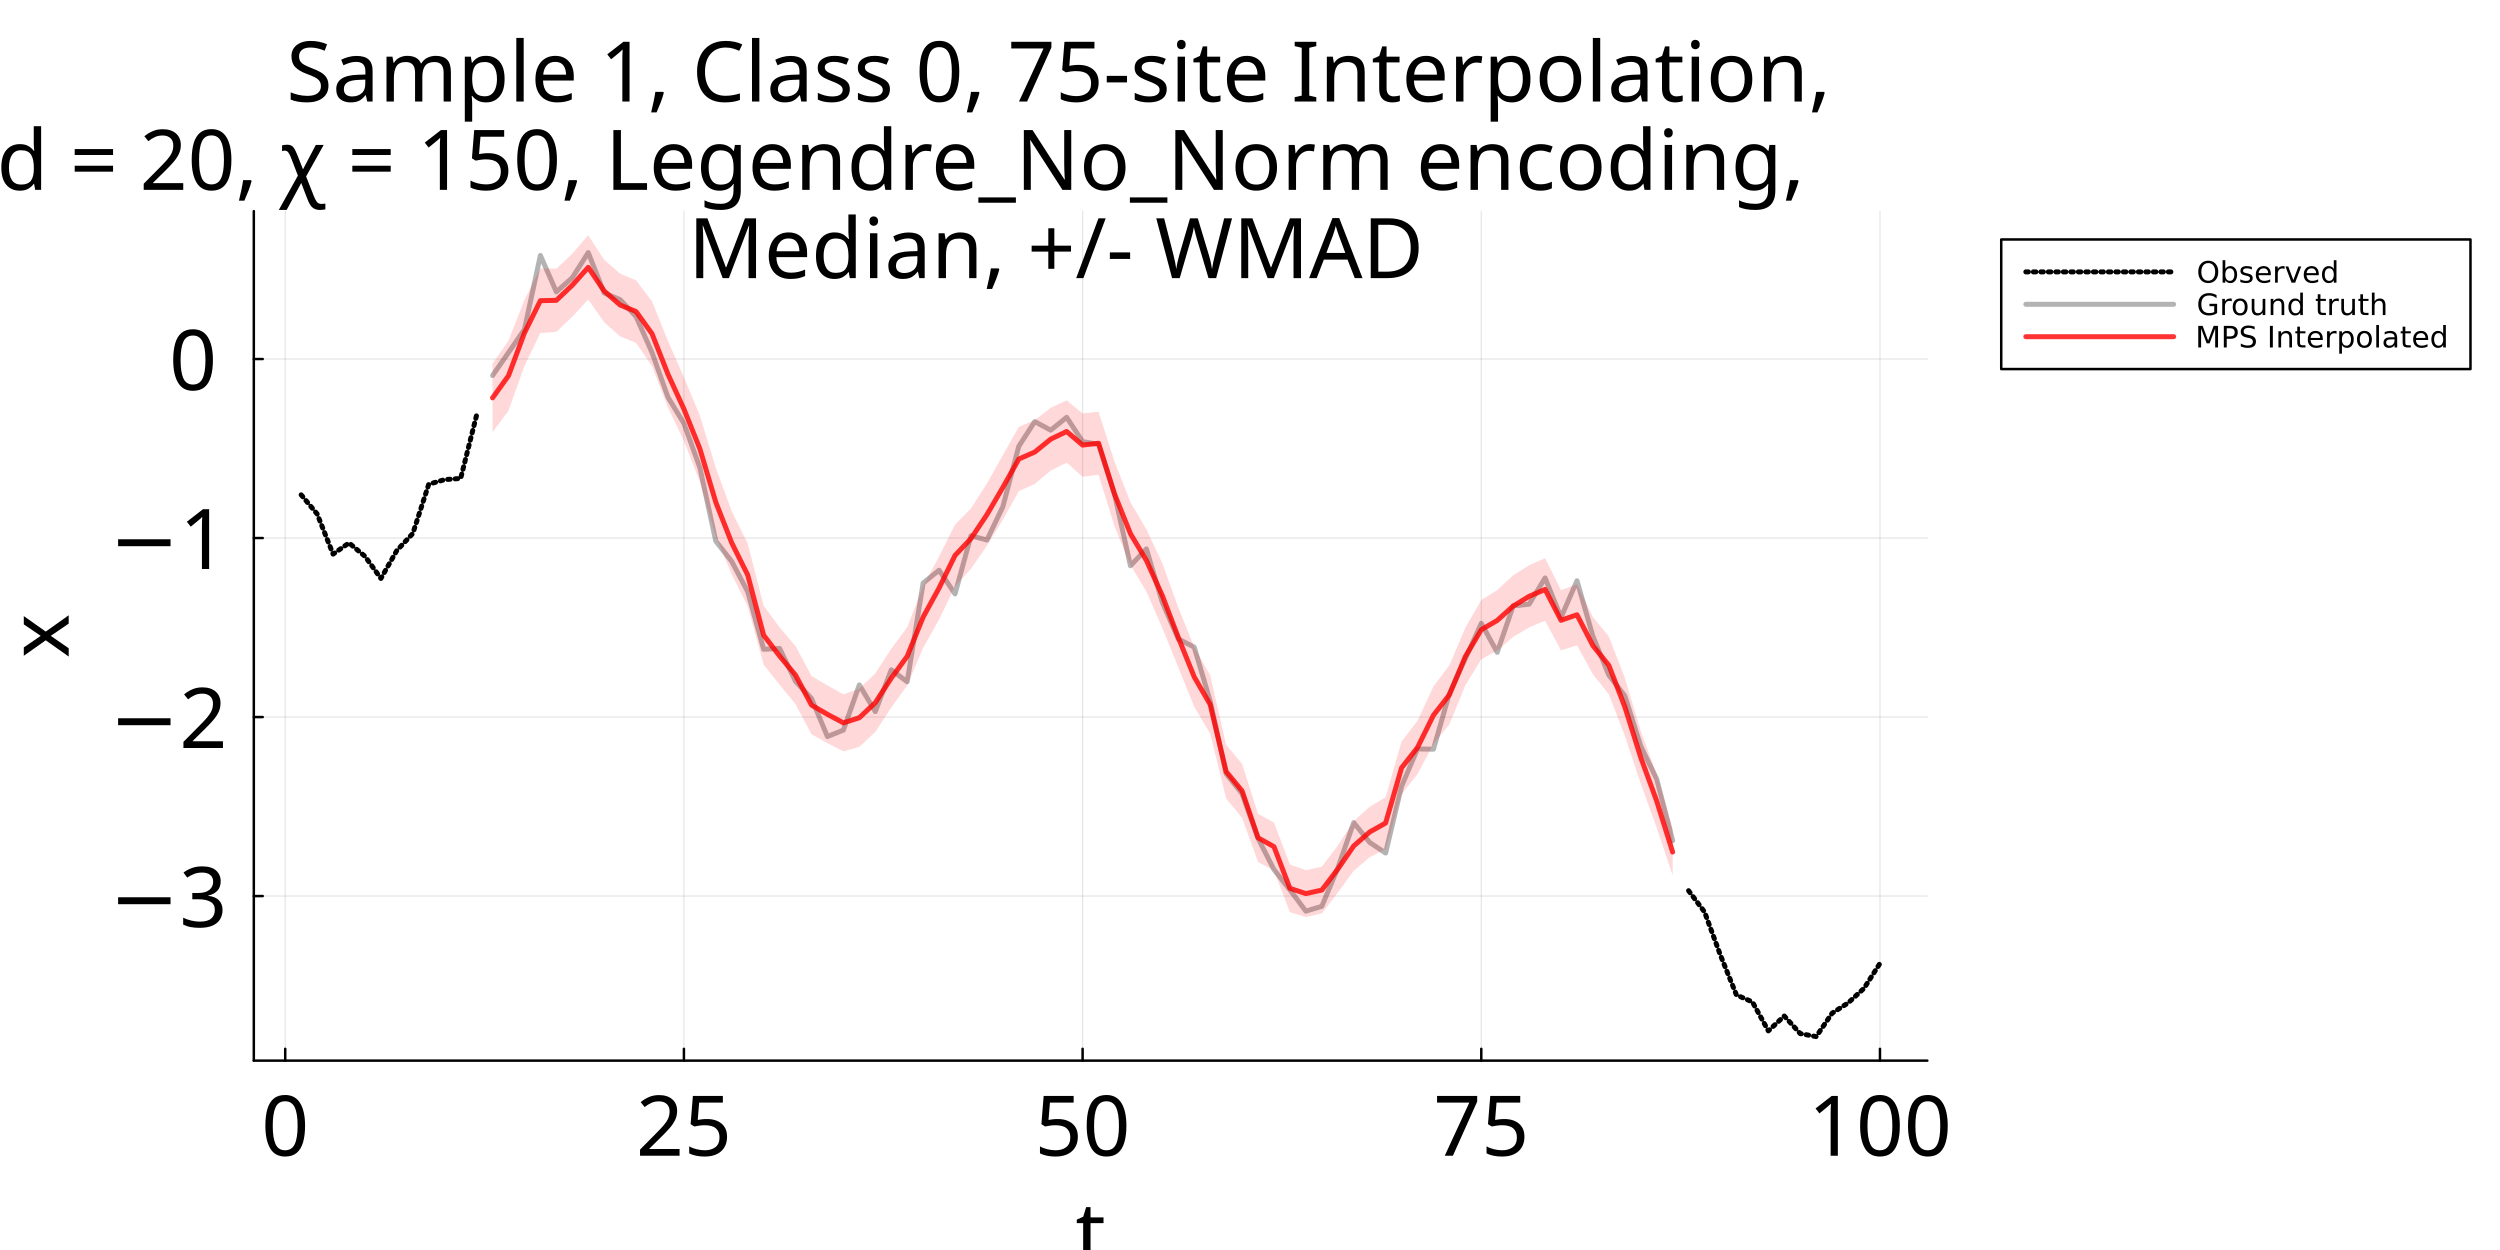
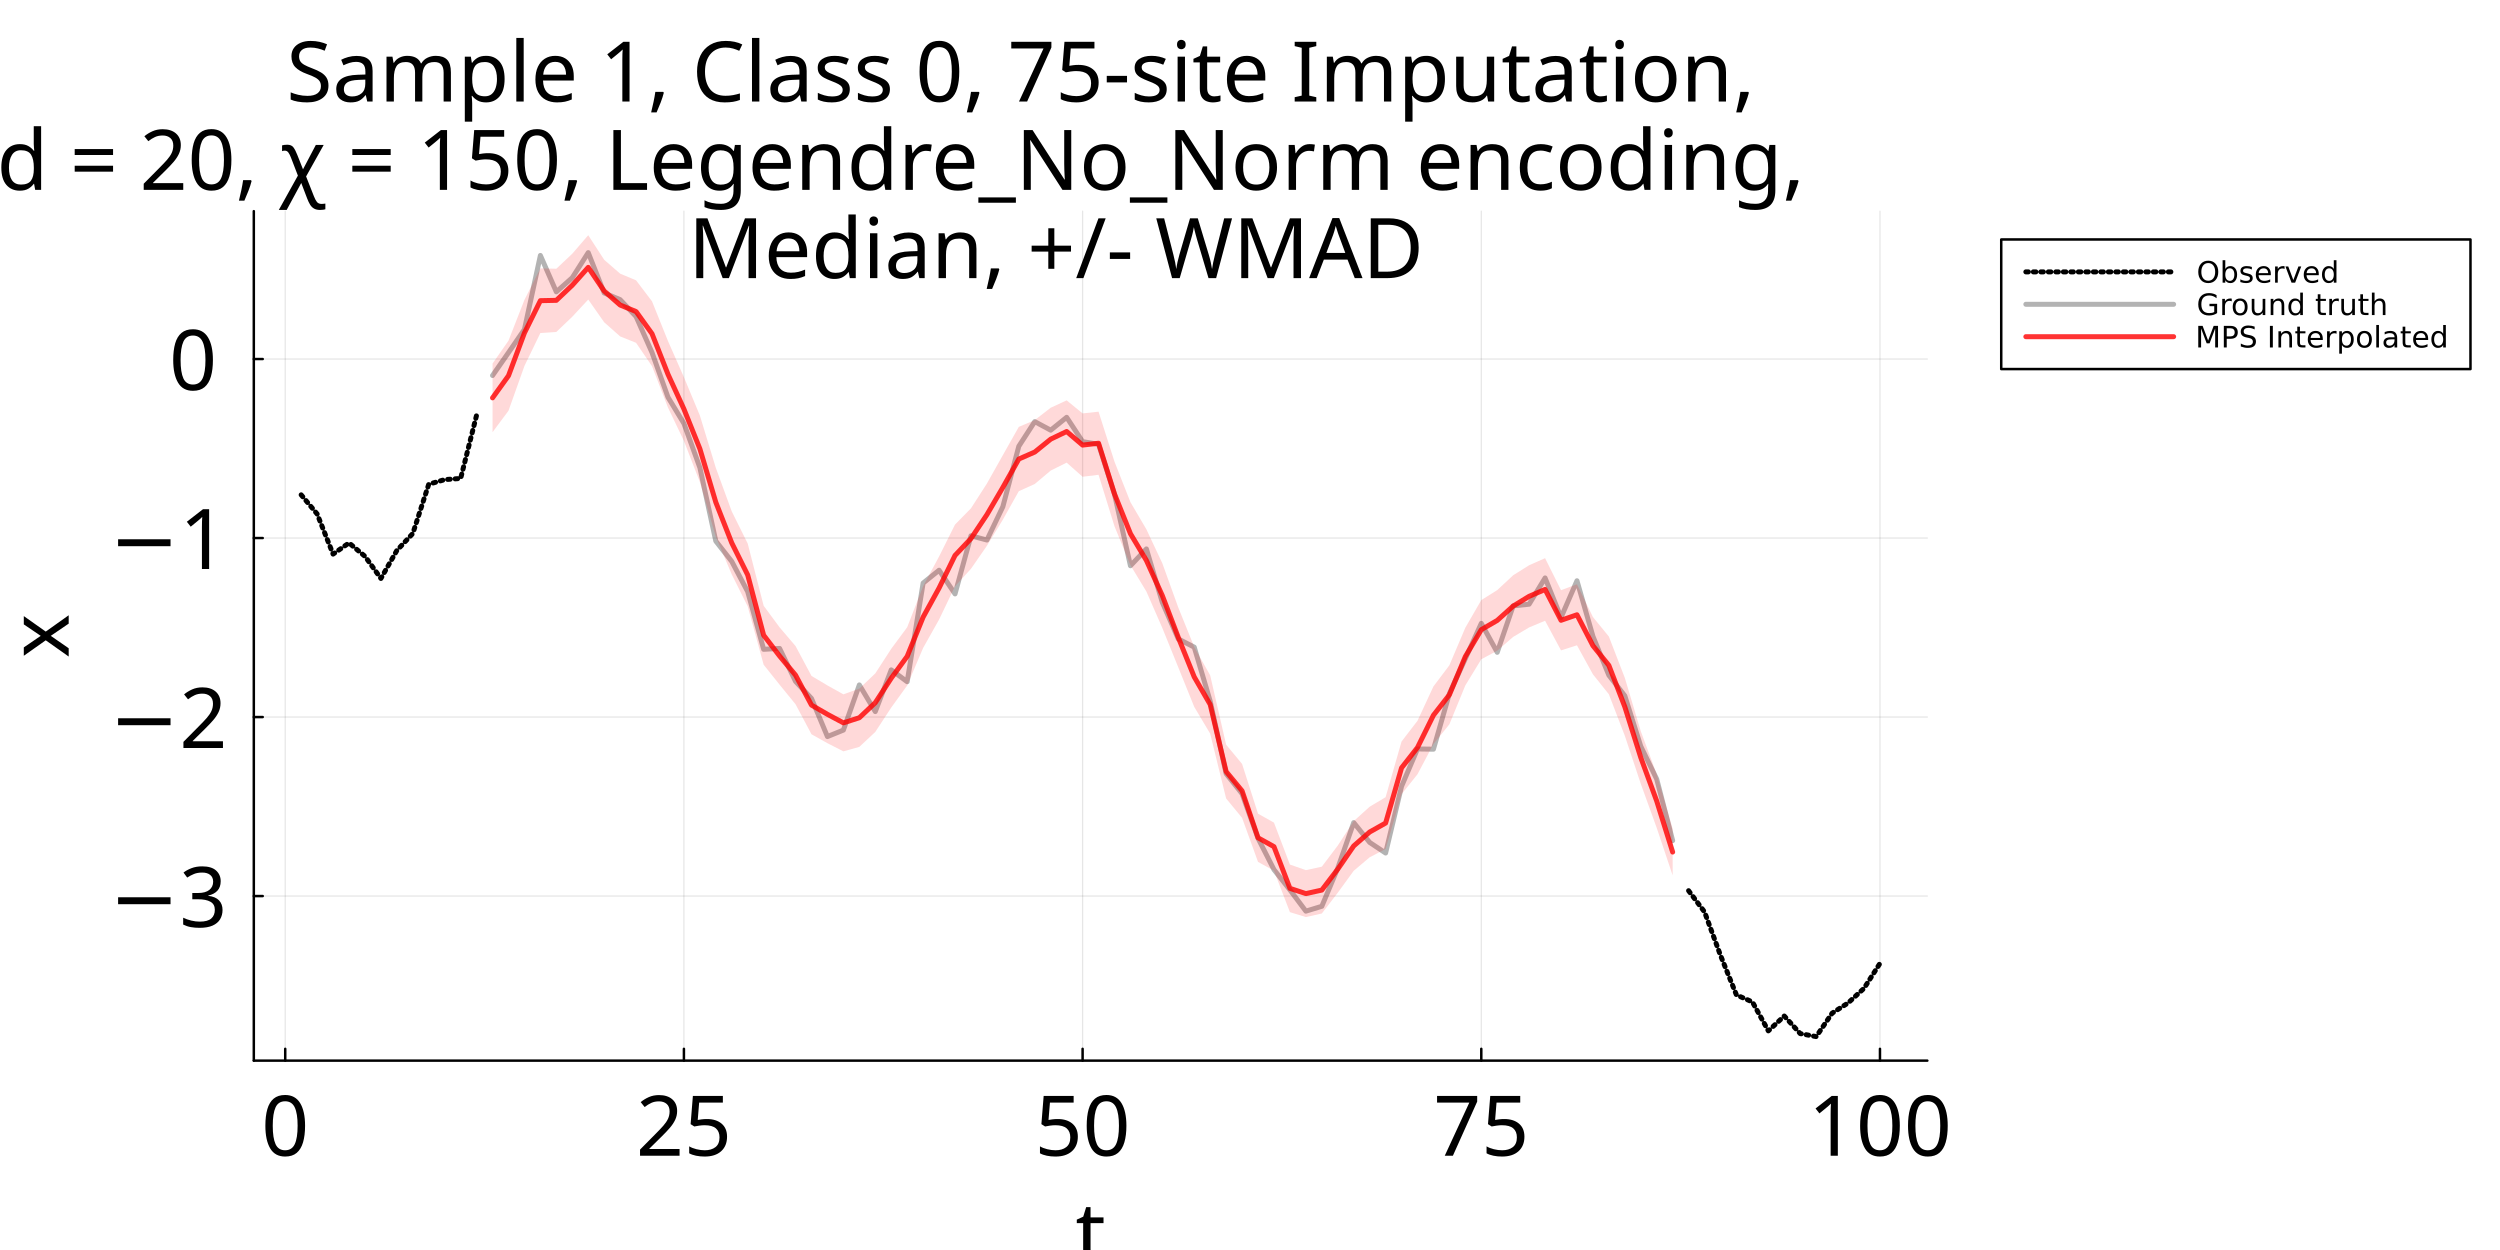
<svg xmlns="http://www.w3.org/2000/svg" width="1000" height="500" viewBox="0 0 4000 2000">
  <defs>
    <clipPath id="clip590">
      <rect x="0" y="0" width="4000" height="2000" />
    </clipPath>
  </defs>
  <path clip-path="url(#clip590)" d="M0 2000 L4000 2000 L4000 0 L0 0  Z" fill="#ffffff" fill-rule="evenodd" fill-opacity="1" />
  <defs>
    <clipPath id="clip591">
      <rect x="800" y="0" width="2801" height="2000" />
    </clipPath>
  </defs>
  <path clip-path="url(#clip590)" d="M406.098 1697.02 L3083.74 1697.02 L3083.74 337.863 L406.098 337.863  Z" fill="#ffffff" fill-rule="evenodd" fill-opacity="1" />
  <defs>
    <clipPath id="clip592">
      <rect x="406" y="337" width="2679" height="1360" />
    </clipPath>
  </defs>
  <polyline clip-path="url(#clip592)" style="stroke:#000000; stroke-linecap:round; stroke-linejoin:round; stroke-width:2; stroke-opacity:0.1; fill:none" points="456.364,1697.02 456.364,337.863 " />
  <polyline clip-path="url(#clip592)" style="stroke:#000000; stroke-linecap:round; stroke-linejoin:round; stroke-width:2; stroke-opacity:0.1; fill:none" points="1094.26,1697.02 1094.26,337.863 " />
  <polyline clip-path="url(#clip592)" style="stroke:#000000; stroke-linecap:round; stroke-linejoin:round; stroke-width:2; stroke-opacity:0.1; fill:none" points="1732.16,1697.02 1732.16,337.863 " />
  <polyline clip-path="url(#clip592)" style="stroke:#000000; stroke-linecap:round; stroke-linejoin:round; stroke-width:2; stroke-opacity:0.1; fill:none" points="2370.06,1697.02 2370.06,337.863 " />
  <polyline clip-path="url(#clip592)" style="stroke:#000000; stroke-linecap:round; stroke-linejoin:round; stroke-width:2; stroke-opacity:0.1; fill:none" points="3007.95,1697.02 3007.95,337.863 " />
  <polyline clip-path="url(#clip592)" style="stroke:#000000; stroke-linecap:round; stroke-linejoin:round; stroke-width:2; stroke-opacity:0.1; fill:none" points="406.098,1433.69 3083.74,1433.69 " />
  <polyline clip-path="url(#clip592)" style="stroke:#000000; stroke-linecap:round; stroke-linejoin:round; stroke-width:2; stroke-opacity:0.1; fill:none" points="406.098,1147.28 3083.74,1147.28 " />
  <polyline clip-path="url(#clip592)" style="stroke:#000000; stroke-linecap:round; stroke-linejoin:round; stroke-width:2; stroke-opacity:0.1; fill:none" points="406.098,860.872 3083.74,860.872 " />
  <polyline clip-path="url(#clip592)" style="stroke:#000000; stroke-linecap:round; stroke-linejoin:round; stroke-width:2; stroke-opacity:0.1; fill:none" points="406.098,574.464 3083.74,574.464 " />
  <polyline clip-path="url(#clip590)" style="stroke:#000000; stroke-linecap:round; stroke-linejoin:round; stroke-width:4; stroke-opacity:1; fill:none" points="406.098,1697.02 3083.74,1697.02 " />
  <polyline clip-path="url(#clip590)" style="stroke:#000000; stroke-linecap:round; stroke-linejoin:round; stroke-width:4; stroke-opacity:1; fill:none" points="456.364,1697.02 456.364,1678.12 " />
  <polyline clip-path="url(#clip590)" style="stroke:#000000; stroke-linecap:round; stroke-linejoin:round; stroke-width:4; stroke-opacity:1; fill:none" points="1094.26,1697.02 1094.26,1678.12 " />
  <polyline clip-path="url(#clip590)" style="stroke:#000000; stroke-linecap:round; stroke-linejoin:round; stroke-width:4; stroke-opacity:1; fill:none" points="1732.16,1697.02 1732.16,1678.12 " />
  <polyline clip-path="url(#clip590)" style="stroke:#000000; stroke-linecap:round; stroke-linejoin:round; stroke-width:4; stroke-opacity:1; fill:none" points="2370.06,1697.02 2370.06,1678.12 " />
  <polyline clip-path="url(#clip590)" style="stroke:#000000; stroke-linecap:round; stroke-linejoin:round; stroke-width:4; stroke-opacity:1; fill:none" points="3007.95,1697.02 3007.95,1678.12 " />
  <g clip-path="url(#clip590)">
    <text style="fill:#000000; fill-opacity:1; font-family:Century Gothic,CenturyGothic,AppleGothic,sans-serif; font-size:134px; text-anchor:middle;" transform="rotate(0, 456.364, 1849.14)" x="456.364" y="1849.14">0</text>
  </g>
  <g clip-path="url(#clip590)">
    <text style="fill:#000000; fill-opacity:1; font-family:Century Gothic,CenturyGothic,AppleGothic,sans-serif; font-size:134px; text-anchor:middle;" transform="rotate(0, 1094.26, 1849.14)" x="1094.26" y="1849.14">25</text>
  </g>
  <g clip-path="url(#clip590)">
    <text style="fill:#000000; fill-opacity:1; font-family:Century Gothic,CenturyGothic,AppleGothic,sans-serif; font-size:134px; text-anchor:middle;" transform="rotate(0, 1732.16, 1849.14)" x="1732.16" y="1849.14">50</text>
  </g>
  <g clip-path="url(#clip590)">
    <text style="fill:#000000; fill-opacity:1; font-family:Century Gothic,CenturyGothic,AppleGothic,sans-serif; font-size:134px; text-anchor:middle;" transform="rotate(0, 2370.06, 1849.14)" x="2370.06" y="1849.14">75</text>
  </g>
  <g clip-path="url(#clip590)">
    <text style="fill:#000000; fill-opacity:1; font-family:Century Gothic,CenturyGothic,AppleGothic,sans-serif; font-size:134px; text-anchor:middle;" transform="rotate(0, 3007.95, 1849.14)" x="3007.95" y="1849.14">100</text>
  </g>
  <g clip-path="url(#clip590)">
    <text style="fill:#000000; fill-opacity:1; font-family:Century Gothic,CenturyGothic,AppleGothic,sans-serif; font-size:134px; text-anchor:middle;" transform="rotate(0, 1744.92, 2019.72)" x="1744.92" y="2019.72">t</text>
  </g>
  <polyline clip-path="url(#clip590)" style="stroke:#000000; stroke-linecap:round; stroke-linejoin:round; stroke-width:4; stroke-opacity:1; fill:none" points="406.098,1697.02 406.098,337.863 " />
  <polyline clip-path="url(#clip590)" style="stroke:#000000; stroke-linecap:round; stroke-linejoin:round; stroke-width:4; stroke-opacity:1; fill:none" points="406.098,1433.69 420.365,1433.69 " />
  <polyline clip-path="url(#clip590)" style="stroke:#000000; stroke-linecap:round; stroke-linejoin:round; stroke-width:4; stroke-opacity:1; fill:none" points="406.098,1147.28 420.365,1147.28 " />
  <polyline clip-path="url(#clip590)" style="stroke:#000000; stroke-linecap:round; stroke-linejoin:round; stroke-width:4; stroke-opacity:1; fill:none" points="406.098,860.872 420.365,860.872 " />
  <polyline clip-path="url(#clip590)" style="stroke:#000000; stroke-linecap:round; stroke-linejoin:round; stroke-width:4; stroke-opacity:1; fill:none" points="406.098,574.464 420.365,574.464 " />
  <g clip-path="url(#clip590)">
    <text style="fill:#000000; fill-opacity:1; font-family:Century Gothic,CenturyGothic,AppleGothic,sans-serif; font-size:134px; text-anchor:middle;" transform="rotate(0, 269.228, 1483.19)" x="269.228" y="1483.19">−3</text>
  </g>
  <g clip-path="url(#clip590)">
    <text style="fill:#000000; fill-opacity:1; font-family:Century Gothic,CenturyGothic,AppleGothic,sans-serif; font-size:134px; text-anchor:middle;" transform="rotate(0, 269.228, 1196.78)" x="269.228" y="1196.78">−2</text>
  </g>
  <g clip-path="url(#clip590)">
    <text style="fill:#000000; fill-opacity:1; font-family:Century Gothic,CenturyGothic,AppleGothic,sans-serif; font-size:134px; text-anchor:middle;" transform="rotate(0, 269.228, 910.372)" x="269.228" y="910.372">−1</text>
  </g>
  <g clip-path="url(#clip590)">
    <text style="fill:#000000; fill-opacity:1; font-family:Century Gothic,CenturyGothic,AppleGothic,sans-serif; font-size:134px; text-anchor:middle;" transform="rotate(0, 308.905, 623.964)" x="308.905" y="623.964">0</text>
  </g>
  <g clip-path="url(#clip590)">
    <text style="fill:#000000; fill-opacity:1; font-family:Century Gothic,CenturyGothic,AppleGothic,sans-serif; font-size:134px; text-anchor:middle;" transform="rotate(-90, 109.906, 1017.44)" x="109.906" y="1017.44">x</text>
  </g>
  <g clip-path="url(#clip590)">
-     <text style="fill:#000000; fill-opacity:1; font-family:Century Gothic,CenturyGothic,AppleGothic,sans-serif; font-size:134px; text-anchor:start;" transform="rotate(0, 458.272, 162.502)" x="458.272" y="162.502">Sample 1, Class 0, 75-site Interpolation, </text>
+     <text style="fill:#000000; fill-opacity:1; font-family:Century Gothic,CenturyGothic,AppleGothic,sans-serif; font-size:134px; text-anchor:start;" transform="rotate(0, 458.272, 162.502)" x="458.272" y="162.502">Sample 1, Class 0, 75-site Imputation, </text>
  </g>
  <g clip-path="url(#clip590)">
    <text style="fill:#000000; fill-opacity:1; font-family:Century Gothic,CenturyGothic,AppleGothic,sans-serif; font-size:134px; text-anchor:start;" transform="rotate(0, -5.22887, 303.754)" x="-5.229" y="303.754">            d = 20, χ = 150, Legendre_No_Norm encoding, </text>
  </g>
  <g clip-path="url(#clip590)">
    <text style="fill:#000000; fill-opacity:1; font-family:Century Gothic,CenturyGothic,AppleGothic,sans-serif; font-size:134px; text-anchor:start;" transform="rotate(0, 1101.09, 445.007)" x="1101.09" y="445.007">Median, +/- WMAD</text>
  </g>
  <polyline clip-path="url(#clip592)" style="stroke:#000000; stroke-linecap:round; stroke-linejoin:round; stroke-width:8; stroke-opacity:1; fill:none" stroke-dasharray="4, 8" points="481.88,791.746 507.396,822.313 532.912,886.549 558.428,868.685 583.944,890.127 609.46,925.511 634.975,880.76 660.491,853.584 686.007,774.794 711.523,767.392 737.039,765.505 762.555,664.263 " />
  <polyline clip-path="url(#clip592)" style="stroke:#000000; stroke-linecap:round; stroke-linejoin:round; stroke-width:8; stroke-opacity:1; fill:none" stroke-dasharray="4, 8" points="2701.76,1425.12 2727.28,1459.16 2752.79,1528.59 2778.31,1591.93 2803.83,1603.07 2829.34,1649.38 2854.86,1625.66 2880.37,1653.74 2905.89,1658.55 2931.41,1621.09 2956.92,1604.74 2982.44,1581.31 3007.95,1541.37 " />
  <polyline clip-path="url(#clip592)" style="stroke:#000000; stroke-linecap:round; stroke-linejoin:round; stroke-width:8; stroke-opacity:0.3; fill:none" points="788.071,600.812 813.587,564.187 839.103,527.042 864.619,408.728 890.134,466.959 915.65,444.297 941.166,404.208 966.682,468.725 992.198,479.414 1017.71,506.528 1043.23,564.103 1068.75,635.541 1094.26,677.54 1119.78,748.176 1145.29,865.737 1170.81,898.346 1196.33,946.709 1221.84,1038.89 1247.36,1037.48 1272.87,1090.26 1298.39,1117.52 1323.9,1178.52 1349.42,1168.14 1374.94,1095.87 1400.45,1138.52 1425.97,1071.82 1451.48,1090.75 1477,932.924 1502.52,912.355 1528.03,950.241 1553.55,857.269 1579.06,864.039 1604.58,810.646 1630.1,714.033 1655.61,674.603 1681.13,688.287 1706.64,667.709 1732.16,706.598 1757.67,710.9 1783.19,790.746 1808.71,905.185 1834.22,878.292 1859.74,963.927 1885.25,1022.32 1910.77,1035.44 1936.29,1121.89 1961.8,1237.9 1987.32,1270 2012.83,1341.24 2038.35,1391.39 2063.87,1423.81 2089.38,1457.84 2114.9,1450.08 2140.41,1389.06 2165.93,1316.17 2191.45,1347.86 2216.96,1364.83 2242.48,1258.13 2267.99,1198.31 2293.51,1198.7 2319.02,1109.7 2344.54,1053.91 2370.06,997.361 2395.57,1043.7 2421.09,969.415 2446.6,966.726 2472.12,924.696 2497.64,987.963 2523.15,929.226 2548.67,1018.03 2574.18,1080.44 2599.7,1113.32 2625.22,1194.09 2650.73,1246.56 2676.25,1345 " />
  <path clip-path="url(#clip592)" d="M788.071 691.465 L813.587 657.178 L839.103 585.53 L864.619 532.76 L890.134 531.106 L915.65 506.76 L941.166 479.274 L966.682 515.62 L992.198 538.244 L1017.71 548.505 L1043.23 585.861 L1068.75 652.022 L1094.26 705.41 L1119.78 771.27 L1145.29 858.769 L1170.81 919.085 L1196.33 970.238 L1221.84 1063.55 L1247.36 1095.52 L1272.87 1126.82 L1298.39 1174.81 L1323.9 1189.12 L1349.42 1202.16 L1374.94 1195.01 L1400.45 1171.12 L1425.97 1132.11 L1451.48 1096.77 L1477 1036.73 L1502.52 991.276 L1528.03 938.061 L1553.55 910.075 L1579.06 873.226 L1604.58 831.419 L1630.1 785.888 L1655.61 774.387 L1681.13 752.911 L1706.64 740.214 L1732.16 762.809 L1757.67 759.682 L1783.19 842.044 L1808.71 904.323 L1834.22 946.405 L1859.74 1004.81 L1885.25 1067.78 L1910.77 1130.99 L1936.29 1173.85 L1961.8 1277.56 L1987.32 1308.57 L2012.83 1379.04 L2038.35 1393.12 L2063.87 1459.43 L2089.38 1467.32 L2114.9 1461.6 L2140.41 1428.38 L2165.93 1393.28 L2191.45 1371.69 L2216.96 1358.29 L2242.48 1270.74 L2267.99 1238.81 L2293.51 1190.47 L2319.02 1158.87 L2344.54 1096.65 L2370.06 1054.8 L2395.57 1041.17 L2421.09 1019.02 L2446.6 1003.88 L2472.12 993.168 L2497.64 1040.63 L2523.15 1032.49 L2548.67 1078.88 L2574.18 1110.83 L2599.7 1177.2 L2625.22 1253.99 L2650.73 1324.6 L2676.25 1400.61 L2676.25 1325.95 L2650.73 1238.7 L2625.22 1169.9 L2599.7 1084.54 L2574.18 1018.46 L2548.67 987.224 L2523.15 934.8 L2497.64 944.306 L2472.12 893.077 L2446.6 904.397 L2421.09 920.409 L2395.57 944.178 L2370.06 960.131 L2344.54 1004.31 L2319.02 1064.43 L2293.51 1098.27 L2267.99 1153.26 L2242.48 1186.44 L2216.96 1275.5 L2191.45 1290.76 L2165.93 1313.78 L2140.41 1352.9 L2114.9 1386.67 L2089.38 1392.23 L2063.87 1383.28 L2038.35 1316.21 L2012.83 1301.88 L1987.32 1222.27 L1961.8 1191.45 L1936.29 1080.56 L1910.77 1035.18 L1885.25 972.024 L1859.74 901.287 L1834.22 846.922 L1808.71 803.469 L1783.19 738.69 L1757.67 658.68 L1732.16 661.451 L1706.64 640.564 L1681.13 652.374 L1655.61 672.146 L1630.1 682.99 L1604.58 728.233 L1579.06 773.647 L1553.55 813.322 L1528.03 839.313 L1502.52 890.408 L1477 937.908 L1451.48 1003.61 L1425.97 1038.11 L1400.45 1077.47 L1374.94 1101.76 L1349.42 1110.94 L1323.9 1096.69 L1298.39 1081.49 L1272.87 1033.67 L1247.36 1003.76 L1221.84 969.191 L1196.33 869.685 L1170.81 818.287 L1145.29 748.486 L1119.78 664.804 L1094.26 603.497 L1068.75 545.615 L1043.23 482.135 L1017.71 448.534 L992.198 437.824 L966.682 415.628 L941.166 376.329 L915.65 405.935 L890.134 429.979 L864.619 429.387 L839.103 479.792 L813.587 545.092 L788.071 581.67  Z" fill="#ff0000" fill-rule="evenodd" fill-opacity="0.15" />
  <polyline clip-path="url(#clip592)" style="stroke:#ff0000; stroke-linecap:round; stroke-linejoin:round; stroke-width:8; stroke-opacity:0.8; fill:none" points="788.071,636.568 813.587,601.135 839.103,532.661 864.619,481.074 890.134,480.543 915.65,456.347 941.166,427.802 966.682,465.624 992.198,488.034 1017.71,498.52 1043.23,533.998 1068.75,598.818 1094.26,654.453 1119.78,718.037 1145.29,803.628 1170.81,868.686 1196.33,919.962 1221.84,1016.37 1247.36,1049.64 1272.87,1080.25 1298.39,1128.15 1323.9,1142.9 1349.42,1156.55 1374.94,1148.38 1400.45,1124.3 1425.97,1085.11 1451.48,1050.19 1477,987.319 1502.52,940.842 1528.03,888.687 1553.55,861.699 1579.06,823.436 1604.58,779.826 1630.1,734.439 1655.61,723.266 1681.13,702.643 1706.64,690.389 1732.16,712.13 1757.67,709.181 1783.19,790.367 1808.71,853.896 1834.22,896.664 1859.74,953.05 1885.25,1019.9 1910.77,1083.08 1936.29,1127.21 1961.8,1234.5 1987.32,1265.42 2012.83,1340.46 2038.35,1354.66 2063.87,1421.35 2089.38,1429.78 2114.9,1424.14 2140.41,1390.64 2165.93,1353.53 2191.45,1331.23 2216.96,1316.9 2242.48,1228.59 2267.99,1196.04 2293.51,1144.37 2319.02,1111.65 2344.54,1050.48 2370.06,1007.47 2395.57,992.676 2421.09,969.717 2446.6,954.139 2472.12,943.122 2497.64,992.466 2523.15,983.647 2548.67,1033.05 2574.18,1064.65 2599.7,1130.87 2625.22,1211.95 2650.73,1281.65 2676.25,1363.28 " />
  <path clip-path="url(#clip590)" d="M3201.96 590.528 L3952.76 590.528 L3952.76 383.168 L3201.96 383.168  Z" fill="#ffffff" fill-rule="evenodd" fill-opacity="1" />
  <polyline clip-path="url(#clip590)" style="stroke:#000000; stroke-linecap:round; stroke-linejoin:round; stroke-width:4; stroke-opacity:1; fill:none" points="3201.96,590.528 3952.76,590.528 3952.76,383.168 3201.96,383.168 3201.96,590.528 " />
  <polyline clip-path="url(#clip590)" style="stroke:#000000; stroke-linecap:round; stroke-linejoin:round; stroke-width:8; stroke-opacity:1; fill:none" stroke-dasharray="4, 8" points="3241.37,435.008 3477.81,435.008 " />
  <path clip-path="url(#clip590)" d="M3533.23 420.899 Q3528.14 420.899 3525.13 424.695 Q3522.15 428.492 3522.15 435.043 Q3522.15 441.57 3525.13 445.367 Q3528.14 449.163 3533.23 449.163 Q3538.33 449.163 3541.29 445.367 Q3544.28 441.57 3544.28 435.043 Q3544.28 428.492 3541.29 424.695 Q3538.33 420.899 3533.23 420.899 M3533.23 417.103 Q3540.5 417.103 3544.86 421.987 Q3549.21 426.848 3549.21 435.043 Q3549.21 443.214 3544.86 448.098 Q3540.5 452.959 3533.23 452.959 Q3525.94 452.959 3521.57 448.098 Q3517.22 443.237 3517.22 435.043 Q3517.22 426.848 3521.57 421.987 Q3525.94 417.103 3533.23 417.103 Z" fill="#000000" fill-rule="nonzero" fill-opacity="1" />
  <path clip-path="url(#clip590)" d="M3574.95 439.348 Q3574.95 434.649 3573 431.987 Q3571.08 429.302 3567.7 429.302 Q3564.32 429.302 3562.38 431.987 Q3560.46 434.649 3560.46 439.348 Q3560.46 444.047 3562.38 446.732 Q3564.32 449.394 3567.7 449.394 Q3571.08 449.394 3573 446.732 Q3574.95 444.047 3574.95 439.348 M3560.46 430.297 Q3561.8 427.982 3563.84 426.871 Q3565.9 425.737 3568.74 425.737 Q3573.47 425.737 3576.41 429.487 Q3579.37 433.237 3579.37 439.348 Q3579.37 445.459 3576.41 449.209 Q3573.47 452.959 3568.74 452.959 Q3565.9 452.959 3563.84 451.848 Q3561.8 450.714 3560.46 448.399 L3560.46 452.288 L3556.17 452.288 L3556.17 416.27 L3560.46 416.27 L3560.46 430.297 Z" fill="#000000" fill-rule="nonzero" fill-opacity="1" />
  <path clip-path="url(#clip590)" d="M3602.96 427.126 L3602.96 431.154 Q3601.15 430.228 3599.21 429.765 Q3597.26 429.302 3595.18 429.302 Q3592.01 429.302 3590.41 430.274 Q3588.84 431.246 3588.84 433.191 Q3588.84 434.672 3589.97 435.529 Q3591.1 436.362 3594.53 437.126 L3595.99 437.45 Q3600.53 438.422 3602.42 440.205 Q3604.35 441.964 3604.35 445.135 Q3604.35 448.746 3601.48 450.853 Q3598.63 452.959 3593.63 452.959 Q3591.54 452.959 3589.28 452.542 Q3587.03 452.149 3584.53 451.339 L3584.53 446.941 Q3586.89 448.167 3589.18 448.792 Q3591.48 449.394 3593.72 449.394 Q3596.73 449.394 3598.35 448.376 Q3599.97 447.334 3599.97 445.459 Q3599.97 443.723 3598.79 442.797 Q3597.63 441.871 3593.67 441.015 L3592.19 440.668 Q3588.23 439.834 3586.48 438.121 Q3584.72 436.385 3584.72 433.376 Q3584.72 429.719 3587.31 427.728 Q3589.9 425.737 3594.67 425.737 Q3597.03 425.737 3599.11 426.084 Q3601.2 426.431 3602.96 427.126 Z" fill="#000000" fill-rule="nonzero" fill-opacity="1" />
  <path clip-path="url(#clip590)" d="M3633.3 438.26 L3633.3 440.343 L3613.72 440.343 Q3614 444.742 3616.36 447.056 Q3618.74 449.348 3622.98 449.348 Q3625.43 449.348 3627.73 448.746 Q3630.04 448.144 3632.31 446.941 L3632.31 450.968 Q3630.02 451.941 3627.61 452.45 Q3625.2 452.959 3622.73 452.959 Q3616.52 452.959 3612.89 449.348 Q3609.28 445.737 3609.28 439.58 Q3609.28 433.214 3612.7 429.487 Q3616.15 425.737 3621.98 425.737 Q3627.22 425.737 3630.25 429.117 Q3633.3 432.473 3633.3 438.26 M3629.04 437.01 Q3629 433.515 3627.08 431.431 Q3625.18 429.348 3622.03 429.348 Q3618.47 429.348 3616.31 431.362 Q3614.18 433.376 3613.86 437.033 L3629.04 437.01 Z" fill="#000000" fill-rule="nonzero" fill-opacity="1" />
  <path clip-path="url(#clip590)" d="M3655.32 430.344 Q3654.6 429.927 3653.74 429.742 Q3652.91 429.533 3651.89 429.533 Q3648.28 429.533 3646.34 431.894 Q3644.41 434.232 3644.41 438.63 L3644.41 452.288 L3640.13 452.288 L3640.13 426.362 L3644.41 426.362 L3644.41 430.39 Q3645.76 428.029 3647.91 426.894 Q3650.06 425.737 3653.14 425.737 Q3653.58 425.737 3654.11 425.806 Q3654.65 425.853 3655.29 425.969 L3655.32 430.344 Z" fill="#000000" fill-rule="nonzero" fill-opacity="1" />
  <path clip-path="url(#clip590)" d="M3656.73 426.362 L3661.24 426.362 L3669.35 448.121 L3677.45 426.362 L3681.96 426.362 L3672.24 452.288 L3666.45 452.288 L3656.73 426.362 Z" fill="#000000" fill-rule="nonzero" fill-opacity="1" />
  <path clip-path="url(#clip590)" d="M3710.02 438.26 L3710.02 440.343 L3690.43 440.343 Q3690.71 444.742 3693.07 447.056 Q3695.46 449.348 3699.69 449.348 Q3702.15 449.348 3704.44 448.746 Q3706.75 448.144 3709.02 446.941 L3709.02 450.968 Q3706.73 451.941 3704.32 452.45 Q3701.91 452.959 3699.44 452.959 Q3693.23 452.959 3689.6 449.348 Q3685.99 445.737 3685.99 439.58 Q3685.99 433.214 3689.41 429.487 Q3692.86 425.737 3698.7 425.737 Q3703.93 425.737 3706.96 429.117 Q3710.02 432.473 3710.02 438.26 M3705.76 437.01 Q3705.71 433.515 3703.79 431.431 Q3701.89 429.348 3698.74 429.348 Q3695.18 429.348 3693.03 431.362 Q3690.9 433.376 3690.57 437.033 L3705.76 437.01 Z" fill="#000000" fill-rule="nonzero" fill-opacity="1" />
  <path clip-path="url(#clip590)" d="M3734.07 430.297 L3734.07 416.27 L3738.33 416.27 L3738.33 452.288 L3734.07 452.288 L3734.07 448.399 Q3732.72 450.714 3730.66 451.848 Q3728.63 452.959 3725.76 452.959 Q3721.06 452.959 3718.1 449.209 Q3715.16 445.459 3715.16 439.348 Q3715.16 433.237 3718.1 429.487 Q3721.06 425.737 3725.76 425.737 Q3728.63 425.737 3730.66 426.871 Q3732.72 427.982 3734.07 430.297 M3719.55 439.348 Q3719.55 444.047 3721.47 446.732 Q3723.42 449.394 3726.8 449.394 Q3730.18 449.394 3732.12 446.732 Q3734.07 444.047 3734.07 439.348 Q3734.07 434.649 3732.12 431.987 Q3730.18 429.302 3726.8 429.302 Q3723.42 429.302 3721.47 431.987 Q3719.55 434.649 3719.55 439.348 Z" fill="#000000" fill-rule="nonzero" fill-opacity="1" />
  <polyline clip-path="url(#clip590)" style="stroke:#000000; stroke-linecap:round; stroke-linejoin:round; stroke-width:8; stroke-opacity:0.3; fill:none" points="3241.37,486.848 3477.81,486.848 " />
  <path clip-path="url(#clip590)" d="M3542.77 499.197 L3542.77 489.915 L3535.13 489.915 L3535.13 486.072 L3547.4 486.072 L3547.4 500.91 Q3544.69 502.832 3541.43 503.827 Q3538.17 504.799 3534.46 504.799 Q3526.36 504.799 3521.78 500.077 Q3517.22 495.332 3517.22 486.883 Q3517.22 478.41 3521.78 473.688 Q3526.36 468.943 3534.46 468.943 Q3537.84 468.943 3540.87 469.776 Q3543.93 470.609 3546.5 472.23 L3546.5 477.207 Q3543.91 475.008 3540.99 473.897 Q3538.07 472.785 3534.86 472.785 Q3528.51 472.785 3525.32 476.327 Q3522.15 479.869 3522.15 486.883 Q3522.15 493.873 3525.32 497.415 Q3528.51 500.957 3534.86 500.957 Q3537.33 500.957 3539.28 500.54 Q3541.22 500.1 3542.77 499.197 Z" fill="#000000" fill-rule="nonzero" fill-opacity="1" />
  <path clip-path="url(#clip590)" d="M3570.78 482.184 Q3570.06 481.767 3569.21 481.582 Q3568.37 481.373 3567.36 481.373 Q3563.74 481.373 3561.8 483.734 Q3559.88 486.072 3559.88 490.47 L3559.88 504.128 L3555.6 504.128 L3555.6 478.202 L3559.88 478.202 L3559.88 482.23 Q3561.22 479.869 3563.37 478.734 Q3565.53 477.577 3568.61 477.577 Q3569.04 477.577 3569.58 477.646 Q3570.11 477.693 3570.76 477.809 L3570.78 482.184 Z" fill="#000000" fill-rule="nonzero" fill-opacity="1" />
  <path clip-path="url(#clip590)" d="M3584.25 481.188 Q3580.83 481.188 3578.84 483.873 Q3576.85 486.535 3576.85 491.188 Q3576.85 495.841 3578.81 498.526 Q3580.8 501.188 3584.25 501.188 Q3587.66 501.188 3589.65 498.503 Q3591.64 495.818 3591.64 491.188 Q3591.64 486.582 3589.65 483.896 Q3587.66 481.188 3584.25 481.188 M3584.25 477.577 Q3589.81 477.577 3592.98 481.188 Q3596.15 484.799 3596.15 491.188 Q3596.15 497.554 3592.98 501.188 Q3589.81 504.799 3584.25 504.799 Q3578.67 504.799 3575.5 501.188 Q3572.36 497.554 3572.36 491.188 Q3572.36 484.799 3575.5 481.188 Q3578.67 477.577 3584.25 477.577 Z" fill="#000000" fill-rule="nonzero" fill-opacity="1" />
  <path clip-path="url(#clip590)" d="M3602.77 493.896 L3602.77 478.202 L3607.03 478.202 L3607.03 493.734 Q3607.03 497.415 3608.47 499.267 Q3609.9 501.095 3612.77 501.095 Q3616.22 501.095 3618.21 498.896 Q3620.23 496.697 3620.23 492.901 L3620.23 478.202 L3624.48 478.202 L3624.48 504.128 L3620.23 504.128 L3620.23 500.146 Q3618.67 502.507 3616.61 503.665 Q3614.58 504.799 3611.87 504.799 Q3607.4 504.799 3605.09 502.021 Q3602.77 499.244 3602.77 493.896 M3613.49 477.577 L3613.49 477.577 Z" fill="#000000" fill-rule="nonzero" fill-opacity="1" />
  <path clip-path="url(#clip590)" d="M3654.81 488.48 L3654.81 504.128 L3650.55 504.128 L3650.55 488.619 Q3650.55 484.938 3649.11 483.109 Q3647.68 481.281 3644.81 481.281 Q3641.36 481.281 3639.37 483.48 Q3637.38 485.679 3637.38 489.475 L3637.38 504.128 L3633.1 504.128 L3633.1 478.202 L3637.38 478.202 L3637.38 482.23 Q3638.91 479.892 3640.97 478.734 Q3643.05 477.577 3645.76 477.577 Q3650.23 477.577 3652.52 480.355 Q3654.81 483.109 3654.81 488.48 Z" fill="#000000" fill-rule="nonzero" fill-opacity="1" />
  <path clip-path="url(#clip590)" d="M3680.36 482.137 L3680.36 468.11 L3684.62 468.11 L3684.62 504.128 L3680.36 504.128 L3680.36 500.239 Q3679.02 502.554 3676.96 503.688 Q3674.92 504.799 3672.05 504.799 Q3667.35 504.799 3664.39 501.049 Q3661.45 497.299 3661.45 491.188 Q3661.45 485.077 3664.39 481.327 Q3667.35 477.577 3672.05 477.577 Q3674.92 477.577 3676.96 478.711 Q3679.02 479.822 3680.36 482.137 M3665.85 491.188 Q3665.85 495.887 3667.77 498.572 Q3669.72 501.234 3673.1 501.234 Q3676.47 501.234 3678.42 498.572 Q3680.36 495.887 3680.36 491.188 Q3680.36 486.489 3678.42 483.827 Q3676.47 481.142 3673.1 481.142 Q3669.72 481.142 3667.77 483.827 Q3665.85 486.489 3665.85 491.188 Z" fill="#000000" fill-rule="nonzero" fill-opacity="1" />
  <path clip-path="url(#clip590)" d="M3712.68 470.841 L3712.68 478.202 L3721.45 478.202 L3721.45 481.512 L3712.68 481.512 L3712.68 495.586 Q3712.68 498.757 3713.53 499.66 Q3714.41 500.563 3717.08 500.563 L3721.45 500.563 L3721.45 504.128 L3717.08 504.128 Q3712.15 504.128 3710.27 502.299 Q3708.4 500.447 3708.4 495.586 L3708.4 481.512 L3705.27 481.512 L3705.27 478.202 L3708.4 478.202 L3708.4 470.841 L3712.68 470.841 Z" fill="#000000" fill-rule="nonzero" fill-opacity="1" />
  <path clip-path="url(#clip590)" d="M3742.08 482.184 Q3741.36 481.767 3740.5 481.582 Q3739.67 481.373 3738.65 481.373 Q3735.04 481.373 3733.09 483.734 Q3731.17 486.072 3731.17 490.47 L3731.17 504.128 L3726.89 504.128 L3726.89 478.202 L3731.17 478.202 L3731.17 482.23 Q3732.52 479.869 3734.67 478.734 Q3736.82 477.577 3739.9 477.577 Q3740.34 477.577 3740.87 477.646 Q3741.41 477.693 3742.05 477.809 L3742.08 482.184 Z" fill="#000000" fill-rule="nonzero" fill-opacity="1" />
  <path clip-path="url(#clip590)" d="M3746.1 493.896 L3746.1 478.202 L3750.36 478.202 L3750.36 493.734 Q3750.36 497.415 3751.8 499.267 Q3753.23 501.095 3756.1 501.095 Q3759.55 501.095 3761.54 498.896 Q3763.56 496.697 3763.56 492.901 L3763.56 478.202 L3767.82 478.202 L3767.82 504.128 L3763.56 504.128 L3763.56 500.146 Q3762.01 502.507 3759.95 503.665 Q3757.91 504.799 3755.2 504.799 Q3750.73 504.799 3748.42 502.021 Q3746.1 499.244 3746.1 493.896 M3756.82 477.577 L3756.82 477.577 Z" fill="#000000" fill-rule="nonzero" fill-opacity="1" />
  <path clip-path="url(#clip590)" d="M3780.8 470.841 L3780.8 478.202 L3789.58 478.202 L3789.58 481.512 L3780.8 481.512 L3780.8 495.586 Q3780.8 498.757 3781.66 499.66 Q3782.54 500.563 3785.2 500.563 L3789.58 500.563 L3789.58 504.128 L3785.2 504.128 Q3780.27 504.128 3778.4 502.299 Q3776.52 500.447 3776.52 495.586 L3776.52 481.512 L3773.4 481.512 L3773.4 478.202 L3776.52 478.202 L3776.52 470.841 L3780.8 470.841 Z" fill="#000000" fill-rule="nonzero" fill-opacity="1" />
  <path clip-path="url(#clip590)" d="M3816.73 488.48 L3816.73 504.128 L3812.47 504.128 L3812.47 488.619 Q3812.47 484.938 3811.03 483.109 Q3809.6 481.281 3806.73 481.281 Q3803.28 481.281 3801.29 483.48 Q3799.3 485.679 3799.3 489.475 L3799.3 504.128 L3795.02 504.128 L3795.02 468.11 L3799.3 468.11 L3799.3 482.23 Q3800.83 479.892 3802.89 478.734 Q3804.97 477.577 3807.68 477.577 Q3812.15 477.577 3814.44 480.355 Q3816.73 483.109 3816.73 488.48 Z" fill="#000000" fill-rule="nonzero" fill-opacity="1" />
  <polyline clip-path="url(#clip590)" style="stroke:#ff0000; stroke-linecap:round; stroke-linejoin:round; stroke-width:8; stroke-opacity:0.8; fill:none" points="3241.37,538.688 3477.81,538.688 " />
  <path clip-path="url(#clip590)" d="M3517.22 521.408 L3524.18 521.408 L3533 544.926 L3541.87 521.408 L3548.84 521.408 L3548.84 555.968 L3544.28 555.968 L3544.28 525.621 L3535.36 549.324 L3530.67 549.324 L3521.75 525.621 L3521.75 555.968 L3517.22 555.968 L3517.22 521.408 Z" fill="#000000" fill-rule="nonzero" fill-opacity="1" />
  <path clip-path="url(#clip590)" d="M3562.79 525.25 L3562.79 538.236 L3568.67 538.236 Q3571.94 538.236 3573.72 536.547 Q3575.5 534.857 3575.5 531.732 Q3575.5 528.63 3573.72 526.94 Q3571.94 525.25 3568.67 525.25 L3562.79 525.25 M3558.12 521.408 L3568.67 521.408 Q3574.48 521.408 3577.45 524.047 Q3580.43 526.662 3580.43 531.732 Q3580.43 536.848 3577.45 539.463 Q3574.48 542.079 3568.67 542.079 L3562.79 542.079 L3562.79 555.968 L3558.12 555.968 L3558.12 521.408 Z" fill="#000000" fill-rule="nonzero" fill-opacity="1" />
  <path clip-path="url(#clip590)" d="M3607.42 522.542 L3607.42 527.102 Q3604.76 525.829 3602.4 525.204 Q3600.04 524.579 3597.84 524.579 Q3594.02 524.579 3591.94 526.061 Q3589.88 527.542 3589.88 530.274 Q3589.88 532.565 3591.24 533.746 Q3592.63 534.903 3596.48 535.621 L3599.3 536.199 Q3604.53 537.195 3607.01 539.718 Q3609.51 542.218 3609.51 546.431 Q3609.51 551.454 3606.13 554.047 Q3602.77 556.639 3596.27 556.639 Q3593.81 556.639 3591.04 556.084 Q3588.28 555.528 3585.32 554.44 L3585.32 549.625 Q3588.17 551.222 3590.9 552.033 Q3593.63 552.843 3596.27 552.843 Q3600.27 552.843 3602.45 551.269 Q3604.62 549.695 3604.62 546.778 Q3604.62 544.232 3603.05 542.797 Q3601.5 541.361 3597.93 540.644 L3595.09 540.088 Q3589.85 539.047 3587.52 536.824 Q3585.18 534.602 3585.18 530.644 Q3585.18 526.061 3588.4 523.422 Q3591.64 520.783 3597.31 520.783 Q3599.74 520.783 3602.26 521.223 Q3604.79 521.662 3607.42 522.542 Z" fill="#000000" fill-rule="nonzero" fill-opacity="1" />
  <path clip-path="url(#clip590)" d="M3631.87 521.408 L3636.54 521.408 L3636.54 555.968 L3631.87 555.968 L3631.87 521.408 Z" fill="#000000" fill-rule="nonzero" fill-opacity="1" />
  <path clip-path="url(#clip590)" d="M3667.22 540.32 L3667.22 555.968 L3662.96 555.968 L3662.96 540.459 Q3662.96 536.778 3661.52 534.949 Q3660.09 533.121 3657.22 533.121 Q3653.77 533.121 3651.78 535.32 Q3649.79 537.519 3649.79 541.315 L3649.79 555.968 L3645.5 555.968 L3645.5 530.042 L3649.79 530.042 L3649.79 534.07 Q3651.31 531.732 3653.37 530.574 Q3655.46 529.417 3658.16 529.417 Q3662.63 529.417 3664.92 532.195 Q3667.22 534.949 3667.22 540.32 Z" fill="#000000" fill-rule="nonzero" fill-opacity="1" />
  <path clip-path="url(#clip590)" d="M3679.92 522.681 L3679.92 530.042 L3688.7 530.042 L3688.7 533.352 L3679.92 533.352 L3679.92 547.426 Q3679.92 550.597 3680.78 551.5 Q3681.66 552.403 3684.32 552.403 L3688.7 552.403 L3688.7 555.968 L3684.32 555.968 Q3679.39 555.968 3677.52 554.139 Q3675.64 552.287 3675.64 547.426 L3675.64 533.352 L3672.52 533.352 L3672.52 530.042 L3675.64 530.042 L3675.64 522.681 L3679.92 522.681 Z" fill="#000000" fill-rule="nonzero" fill-opacity="1" />
  <path clip-path="url(#clip590)" d="M3716.47 541.94 L3716.47 544.023 L3696.89 544.023 Q3697.17 548.422 3699.53 550.736 Q3701.91 553.028 3706.15 553.028 Q3708.6 553.028 3710.9 552.426 Q3713.21 551.824 3715.48 550.621 L3715.48 554.648 Q3713.19 555.621 3710.78 556.13 Q3708.37 556.639 3705.9 556.639 Q3699.69 556.639 3696.06 553.028 Q3692.45 549.417 3692.45 543.26 Q3692.45 536.894 3695.87 533.167 Q3699.32 529.417 3705.16 529.417 Q3710.39 529.417 3713.42 532.797 Q3716.47 536.153 3716.47 541.94 M3712.22 540.69 Q3712.17 537.195 3710.25 535.111 Q3708.35 533.028 3705.2 533.028 Q3701.64 533.028 3699.48 535.042 Q3697.35 537.056 3697.03 540.713 L3712.22 540.69 Z" fill="#000000" fill-rule="nonzero" fill-opacity="1" />
  <path clip-path="url(#clip590)" d="M3738.49 534.024 Q3737.77 533.607 3736.91 533.422 Q3736.08 533.213 3735.06 533.213 Q3731.45 533.213 3729.51 535.574 Q3727.59 537.912 3727.59 542.31 L3727.59 555.968 L3723.3 555.968 L3723.3 530.042 L3727.59 530.042 L3727.59 534.07 Q3728.93 531.709 3731.08 530.574 Q3733.23 529.417 3736.31 529.417 Q3736.75 529.417 3737.28 529.486 Q3737.82 529.533 3738.47 529.649 L3738.49 534.024 Z" fill="#000000" fill-rule="nonzero" fill-opacity="1" />
  <path clip-path="url(#clip590)" d="M3747.08 552.079 L3747.08 565.829 L3742.79 565.829 L3742.79 530.042 L3747.08 530.042 L3747.08 533.977 Q3748.42 531.662 3750.46 530.551 Q3752.52 529.417 3755.36 529.417 Q3760.09 529.417 3763.03 533.167 Q3765.99 536.917 3765.99 543.028 Q3765.99 549.139 3763.03 552.889 Q3760.09 556.639 3755.36 556.639 Q3752.52 556.639 3750.46 555.528 Q3748.42 554.394 3747.08 552.079 M3761.57 543.028 Q3761.57 538.329 3759.62 535.667 Q3757.7 532.982 3754.32 532.982 Q3750.94 532.982 3749 535.667 Q3747.08 538.329 3747.08 543.028 Q3747.08 547.727 3749 550.412 Q3750.94 553.074 3754.32 553.074 Q3757.7 553.074 3759.62 550.412 Q3761.57 547.727 3761.57 543.028 Z" fill="#000000" fill-rule="nonzero" fill-opacity="1" />
  <path clip-path="url(#clip590)" d="M3783.09 533.028 Q3779.67 533.028 3777.68 535.713 Q3775.69 538.375 3775.69 543.028 Q3775.69 547.681 3777.65 550.366 Q3779.65 553.028 3783.09 553.028 Q3786.5 553.028 3788.49 550.343 Q3790.48 547.658 3790.48 543.028 Q3790.48 538.422 3788.49 535.736 Q3786.5 533.028 3783.09 533.028 M3783.09 529.417 Q3788.65 529.417 3791.82 533.028 Q3794.99 536.639 3794.99 543.028 Q3794.99 549.394 3791.82 553.028 Q3788.65 556.639 3783.09 556.639 Q3777.52 556.639 3774.34 553.028 Q3771.2 549.394 3771.2 543.028 Q3771.2 536.639 3774.34 533.028 Q3777.52 529.417 3783.09 529.417 Z" fill="#000000" fill-rule="nonzero" fill-opacity="1" />
  <path clip-path="url(#clip590)" d="M3802.05 519.95 L3806.31 519.95 L3806.31 555.968 L3802.05 555.968 L3802.05 519.95 Z" fill="#000000" fill-rule="nonzero" fill-opacity="1" />
  <path clip-path="url(#clip590)" d="M3827.01 542.935 Q3821.84 542.935 3819.85 544.116 Q3817.86 545.297 3817.86 548.144 Q3817.86 550.412 3819.34 551.755 Q3820.85 553.074 3823.42 553.074 Q3826.96 553.074 3829.09 550.574 Q3831.24 548.051 3831.24 543.885 L3831.24 542.935 L3827.01 542.935 M3835.5 541.176 L3835.5 555.968 L3831.24 555.968 L3831.24 552.033 Q3829.78 554.394 3827.61 555.528 Q3825.43 556.639 3822.28 556.639 Q3818.3 556.639 3815.94 554.417 Q3813.6 552.172 3813.6 548.422 Q3813.6 544.047 3816.52 541.824 Q3819.46 539.602 3825.27 539.602 L3831.24 539.602 L3831.24 539.186 Q3831.24 536.246 3829.3 534.648 Q3827.38 533.028 3823.88 533.028 Q3821.66 533.028 3819.55 533.561 Q3817.45 534.093 3815.5 535.158 L3815.5 531.223 Q3817.84 530.32 3820.04 529.88 Q3822.24 529.417 3824.32 529.417 Q3829.95 529.417 3832.72 532.334 Q3835.5 535.25 3835.5 541.176 Z" fill="#000000" fill-rule="nonzero" fill-opacity="1" />
  <path clip-path="url(#clip590)" d="M3848.49 522.681 L3848.49 530.042 L3857.26 530.042 L3857.26 533.352 L3848.49 533.352 L3848.49 547.426 Q3848.49 550.597 3849.34 551.5 Q3850.22 552.403 3852.89 552.403 L3857.26 552.403 L3857.26 555.968 L3852.89 555.968 Q3847.96 555.968 3846.08 554.139 Q3844.21 552.287 3844.21 547.426 L3844.21 533.352 L3841.08 533.352 L3841.08 530.042 L3844.21 530.042 L3844.21 522.681 L3848.49 522.681 Z" fill="#000000" fill-rule="nonzero" fill-opacity="1" />
  <path clip-path="url(#clip590)" d="M3885.04 541.94 L3885.04 544.023 L3865.46 544.023 Q3865.73 548.422 3868.09 550.736 Q3870.48 553.028 3874.71 553.028 Q3877.17 553.028 3879.46 552.426 Q3881.77 551.824 3884.04 550.621 L3884.04 554.648 Q3881.75 555.621 3879.34 556.13 Q3876.94 556.639 3874.46 556.639 Q3868.26 556.639 3864.62 553.028 Q3861.01 549.417 3861.01 543.26 Q3861.01 536.894 3864.44 533.167 Q3867.89 529.417 3873.72 529.417 Q3878.95 529.417 3881.98 532.797 Q3885.04 536.153 3885.04 541.94 M3880.78 540.69 Q3880.73 537.195 3878.81 535.111 Q3876.91 533.028 3873.77 533.028 Q3870.2 533.028 3868.05 535.042 Q3865.92 537.056 3865.59 540.713 L3880.78 540.69 Z" fill="#000000" fill-rule="nonzero" fill-opacity="1" />
  <path clip-path="url(#clip590)" d="M3909.09 533.977 L3909.09 519.95 L3913.35 519.95 L3913.35 555.968 L3909.09 555.968 L3909.09 552.079 Q3907.75 554.394 3905.69 555.528 Q3903.65 556.639 3900.78 556.639 Q3896.08 556.639 3893.12 552.889 Q3890.18 549.139 3890.18 543.028 Q3890.18 536.917 3893.12 533.167 Q3896.08 529.417 3900.78 529.417 Q3903.65 529.417 3905.69 530.551 Q3907.75 531.662 3909.09 533.977 M3894.58 543.028 Q3894.58 547.727 3896.5 550.412 Q3898.44 553.074 3901.82 553.074 Q3905.2 553.074 3907.14 550.412 Q3909.09 547.727 3909.09 543.028 Q3909.09 538.329 3907.14 535.667 Q3905.2 532.982 3901.82 532.982 Q3898.44 532.982 3896.5 535.667 Q3894.58 538.329 3894.58 543.028 Z" fill="#000000" fill-rule="nonzero" fill-opacity="1" />
</svg>
